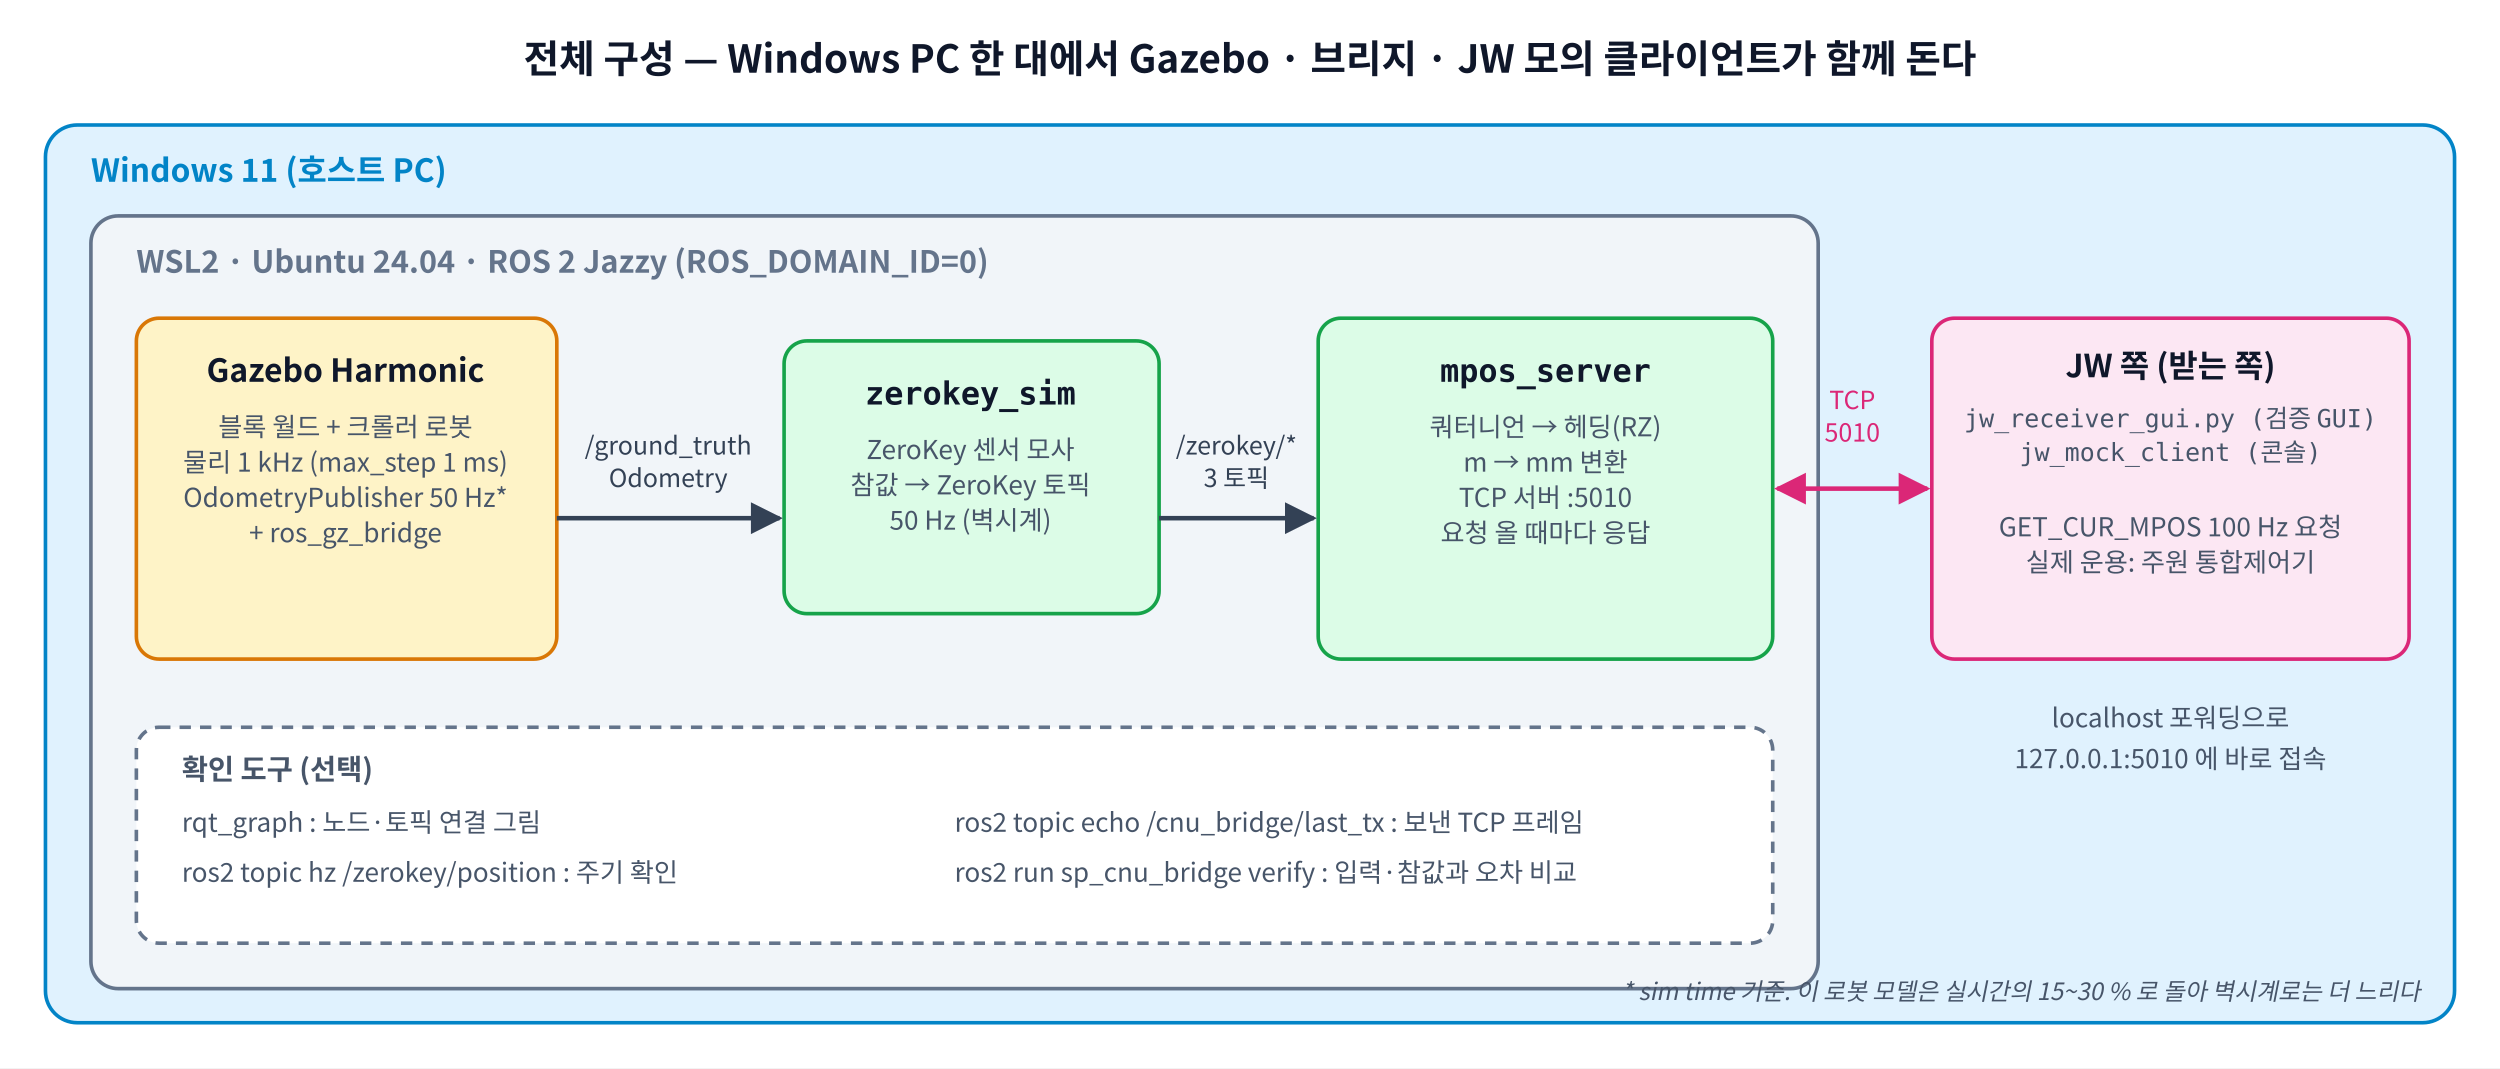
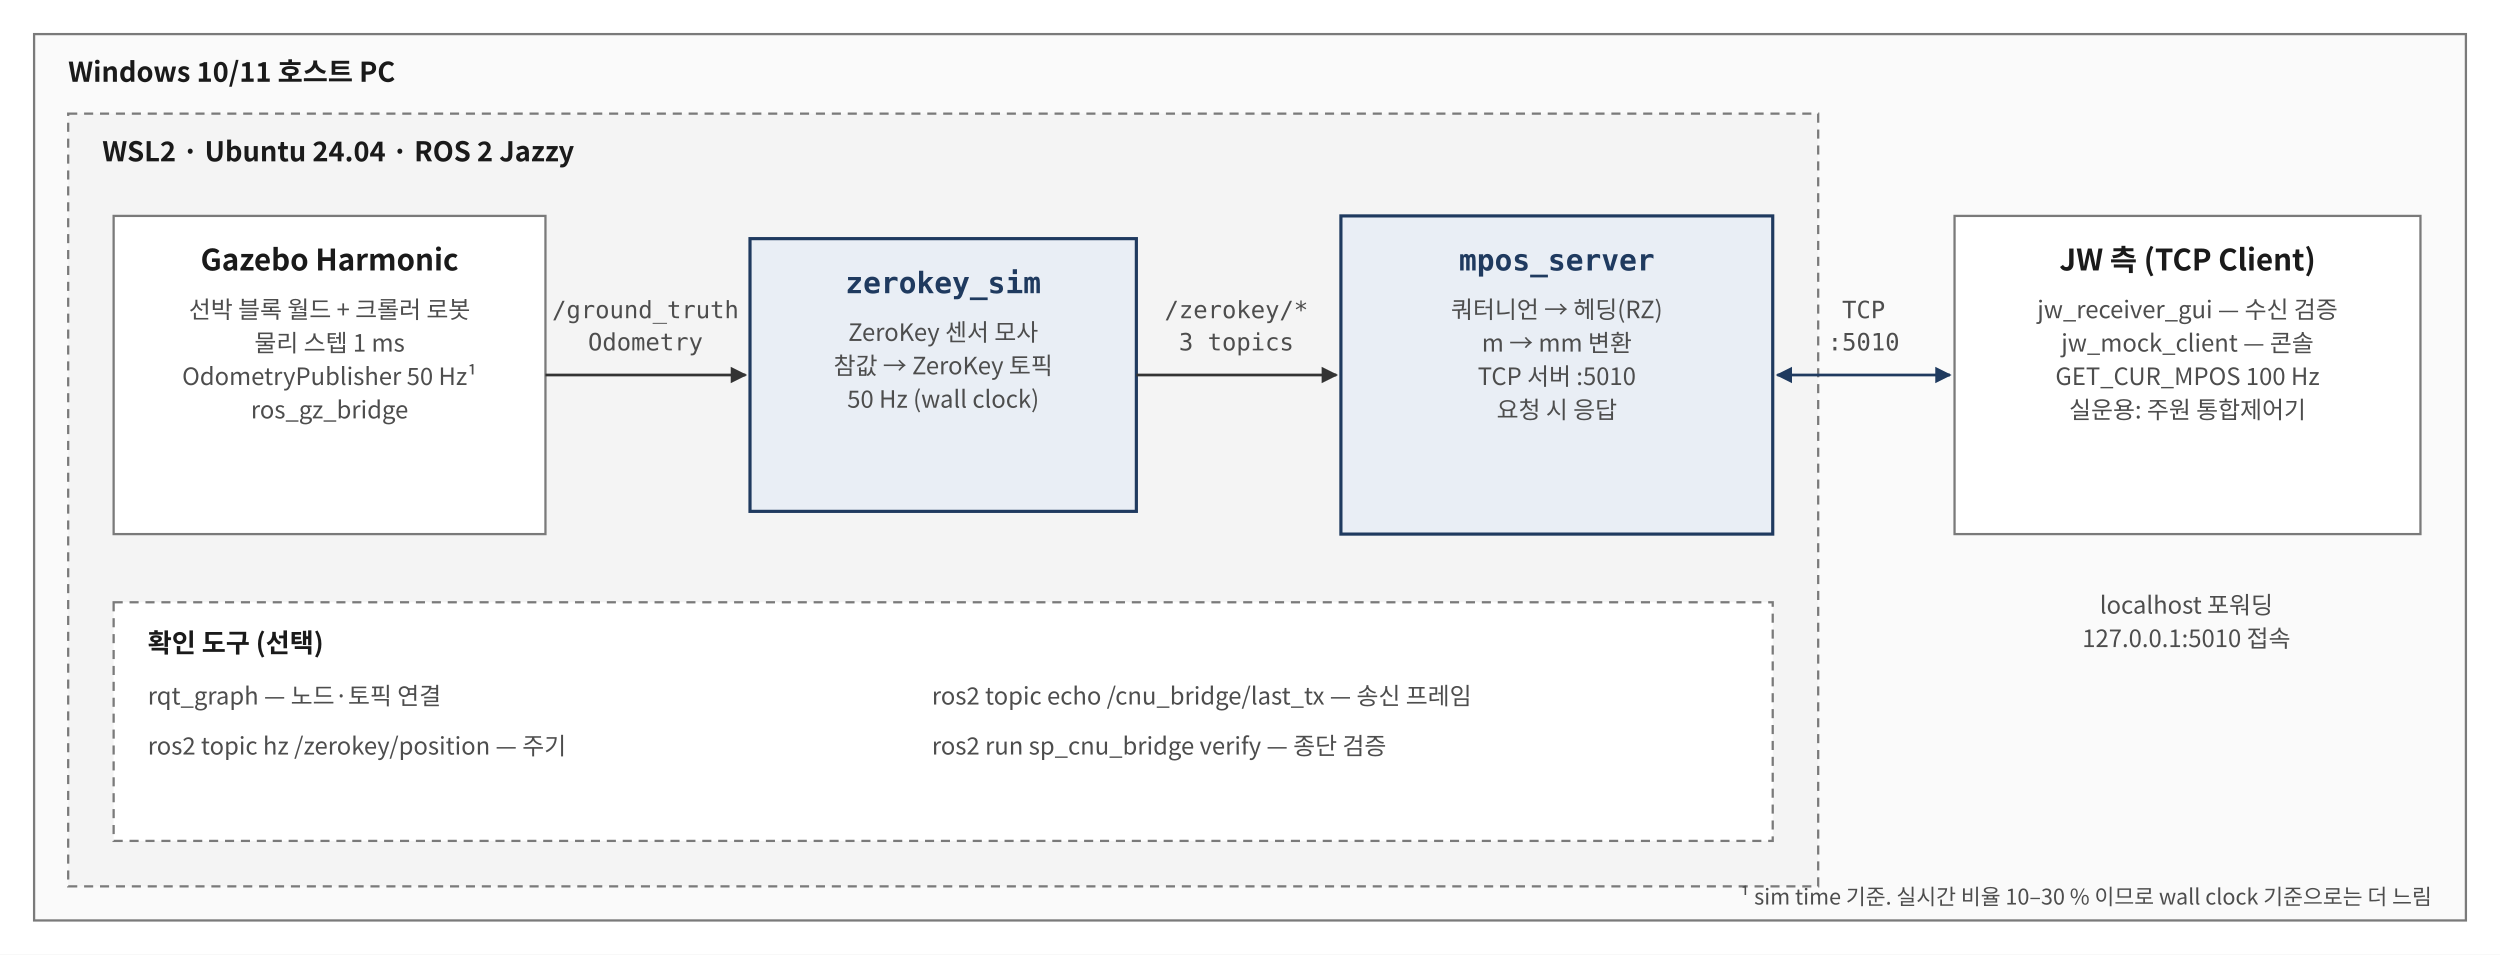
- <svg xmlns="http://www.w3.org/2000/svg" viewBox="0 0 1100 470" width="1100" height="470">
+ <svg xmlns="http://www.w3.org/2000/svg" viewBox="0 0 1100 420" width="1100" height="420">
  <defs>
-     <marker id="m334155" viewBox="0 0 10 10" refX="9" refY="5" markerWidth="7" markerHeight="7" orient="auto">
-       <path d="M0,0 L10,5 L0,10 z" fill="#334155" />
+     <marker id="m333333" viewBox="0 0 10 10" refX="9" refY="5" markerWidth="6" markerHeight="6" orient="auto">
+       <path d="M0,0 L10,5 L0,10 z" fill="#333333" />
    </marker>
-     <marker id="m334155s" viewBox="0 0 10 10" refX="1" refY="5" markerWidth="7" markerHeight="7" orient="auto">
-       <path d="M10,0 L0,5 L10,10 z" fill="#334155" />
+     <marker id="m333333s" viewBox="0 0 10 10" refX="1" refY="5" markerWidth="6" markerHeight="6" orient="auto">
+       <path d="M10,0 L0,5 L10,10 z" fill="#333333" />
    </marker>
-     <marker id="mdb2777" viewBox="0 0 10 10" refX="9" refY="5" markerWidth="7" markerHeight="7" orient="auto">
-       <path d="M0,0 L10,5 L0,10 z" fill="#db2777" />
+     <marker id="m1f3a5f" viewBox="0 0 10 10" refX="9" refY="5" markerWidth="6" markerHeight="6" orient="auto">
+       <path d="M0,0 L10,5 L0,10 z" fill="#1f3a5f" />
    </marker>
-     <marker id="mdb2777s" viewBox="0 0 10 10" refX="1" refY="5" markerWidth="7" markerHeight="7" orient="auto">
-       <path d="M10,0 L0,5 L10,10 z" fill="#db2777" />
+     <marker id="m1f3a5fs" viewBox="0 0 10 10" refX="1" refY="5" markerWidth="6" markerHeight="6" orient="auto">
+       <path d="M10,0 L0,5 L10,10 z" fill="#1f3a5f" />
    </marker>
  </defs>
  <rect width="100%" height="100%" fill="#ffffff" />
-   <text x="550" y="32" font-family="'Malgun Gothic','Noto Sans CJK KR','Noto Sans KR','Apple SD Gothic Neo',sans-serif" font-size="17" font-weight="bold" fill="#0f172a" text-anchor="middle">전체 구성 — Windows PC 한 대에서 Gazebo · 브리지 · JW 모의 클라이언트가 함께 돈다</text>
-   <rect x="20" y="55" width="1060" height="395" rx="14" fill="#e0f2fe" stroke="#0284c7" stroke-width="1.6" />
-   <text x="40" y="80" font-family="'Malgun Gothic','Noto Sans CJK KR','Noto Sans KR','Apple SD Gothic Neo',sans-serif" font-size="14" font-weight="bold" fill="#0284c7" text-anchor="start">Windows 11  (호스트 PC)</text>
-   <rect x="40" y="95" width="760" height="340" rx="12" fill="#f1f5f9" stroke="#64748b" stroke-width="1.6" />
-   <text x="60" y="120" font-family="'Malgun Gothic','Noto Sans CJK KR','Noto Sans KR','Apple SD Gothic Neo',sans-serif" font-size="13.5" font-weight="bold" fill="#64748b" text-anchor="start">WSL2 · Ubuntu 24.04 · ROS 2 Jazzy  (ROS_DOMAIN_ID=0)</text>
-   <rect x="60" y="140" width="185" height="150" rx="10" fill="#fef3c7" stroke="#d97706" stroke-width="1.6" />
-   <text x="152" y="168" font-family="'Malgun Gothic','Noto Sans CJK KR','Noto Sans KR','Apple SD Gothic Neo',sans-serif" font-size="14" font-weight="bold" fill="#0f172a" text-anchor="middle">Gazebo Harmonic</text>
-   <text x="152" y="192.0" font-family="'Malgun Gothic','Noto Sans CJK KR','Noto Sans KR','Apple SD Gothic Neo',sans-serif" font-size="11.5" font-weight="normal" fill="#475569" text-anchor="middle">블록 월드 + 크롤러 로봇</text>
-   <text x="152" y="207.525" font-family="'Malgun Gothic','Noto Sans CJK KR','Noto Sans KR','Apple SD Gothic Neo',sans-serif" font-size="11.5" font-weight="normal" fill="#475569" text-anchor="middle">물리 1 kHz (max_step 1 ms)</text>
-   <text x="152" y="223.05" font-family="'Malgun Gothic','Noto Sans CJK KR','Noto Sans KR','Apple SD Gothic Neo',sans-serif" font-size="11.5" font-weight="normal" fill="#475569" text-anchor="middle">OdometryPublisher 50 Hz*</text>
-   <text x="152" y="238.575" font-family="'Malgun Gothic','Noto Sans CJK KR','Noto Sans KR','Apple SD Gothic Neo',sans-serif" font-size="11.5" font-weight="normal" fill="#475569" text-anchor="middle">+ ros_gz_bridge</text>
-   <rect x="345" y="150" width="165" height="120" rx="10" fill="#dcfce7" stroke="#16a34a" stroke-width="1.6" />
-   <text x="427" y="178" font-family="Consolas,'DejaVu Sans Mono',monospace" font-size="14" font-weight="bold" fill="#0f172a" text-anchor="middle">zerokey_sim</text>
-   <text x="427" y="202.0" font-family="'Malgun Gothic','Noto Sans CJK KR','Noto Sans KR','Apple SD Gothic Neo',sans-serif" font-size="11.5" font-weight="normal" fill="#475569" text-anchor="middle">ZeroKey 센서 모사</text>
-   <text x="427" y="217.525" font-family="'Malgun Gothic','Noto Sans CJK KR','Noto Sans KR','Apple SD Gothic Neo',sans-serif" font-size="11.5" font-weight="normal" fill="#475569" text-anchor="middle">참값 → ZeroKey 토픽</text>
-   <text x="427" y="233.05" font-family="'Malgun Gothic','Noto Sans CJK KR','Noto Sans KR','Apple SD Gothic Neo',sans-serif" font-size="11.5" font-weight="normal" fill="#475569" text-anchor="middle">50 Hz (벽시계)</text>
-   <rect x="580" y="140" width="200" height="150" rx="10" fill="#dcfce7" stroke="#16a34a" stroke-width="1.6" />
-   <text x="680" y="168" font-family="Consolas,'DejaVu Sans Mono',monospace" font-size="14" font-weight="bold" fill="#0f172a" text-anchor="middle">mpos_server</text>
-   <text x="680" y="192.0" font-family="'Malgun Gothic','Noto Sans CJK KR','Noto Sans KR','Apple SD Gothic Neo',sans-serif" font-size="11.5" font-weight="normal" fill="#475569" text-anchor="middle">쿼터니언 → 헤딩(RZ)</text>
-   <text x="680" y="207.525" font-family="'Malgun Gothic','Noto Sans CJK KR','Noto Sans KR','Apple SD Gothic Neo',sans-serif" font-size="11.5" font-weight="normal" fill="#475569" text-anchor="middle">m → mm 변환</text>
-   <text x="680" y="223.05" font-family="'Malgun Gothic','Noto Sans CJK KR','Noto Sans KR','Apple SD Gothic Neo',sans-serif" font-size="11.5" font-weight="normal" fill="#475569" text-anchor="middle">TCP 서버 :5010</text>
-   <text x="680" y="238.575" font-family="'Malgun Gothic','Noto Sans CJK KR','Noto Sans KR','Apple SD Gothic Neo',sans-serif" font-size="11.5" font-weight="normal" fill="#475569" text-anchor="middle">요청 올 때마다 응답</text>
-   <line x1="245" y1="228" x2="343" y2="228" stroke="#334155" stroke-width="2" marker-end="url(#m334155)" />
-   <text x="294.0" y="200.0" font-family="'Malgun Gothic','Noto Sans CJK KR','Noto Sans KR','Apple SD Gothic Neo',sans-serif" font-size="11" font-weight="normal" fill="#334155" text-anchor="middle">/ground_truth</text>
-   <text x="294.0" y="214.3" font-family="'Malgun Gothic','Noto Sans CJK KR','Noto Sans KR','Apple SD Gothic Neo',sans-serif" font-size="11" font-weight="normal" fill="#334155" text-anchor="middle">Odometry</text>
-   <line x1="510" y1="228" x2="578" y2="228" stroke="#334155" stroke-width="2" marker-end="url(#m334155)" />
-   <text x="544.0" y="200.0" font-family="'Malgun Gothic','Noto Sans CJK KR','Noto Sans KR','Apple SD Gothic Neo',sans-serif" font-size="11" font-weight="normal" fill="#334155" text-anchor="middle">/zerokey/*</text>
-   <text x="544.0" y="214.3" font-family="'Malgun Gothic','Noto Sans CJK KR','Noto Sans KR','Apple SD Gothic Neo',sans-serif" font-size="11" font-weight="normal" fill="#334155" text-anchor="middle">3 토픽</text>
-   <rect x="60" y="320" width="720" height="95" rx="10" fill="#ffffff" stroke="#64748b" stroke-width="1.6" stroke-dasharray="5 4" />
-   <text x="80" y="343" font-family="'Malgun Gothic','Noto Sans CJK KR','Noto Sans KR','Apple SD Gothic Neo',sans-serif" font-size="12.5" font-weight="bold" fill="#475569" text-anchor="start">확인 도구 (선택)</text>
-   <text x="80" y="366" font-family="'Malgun Gothic','Noto Sans CJK KR','Noto Sans KR','Apple SD Gothic Neo',sans-serif" font-size="11.5" font-weight="normal" fill="#475569" text-anchor="start">rqt_graph : 노드·토픽 연결 그림</text>
-   <text x="80" y="388" font-family="'Malgun Gothic','Noto Sans CJK KR','Noto Sans KR','Apple SD Gothic Neo',sans-serif" font-size="11.5" font-weight="normal" fill="#475569" text-anchor="start">ros2 topic hz /zerokey/position : 주기 확인</text>
-   <text x="420" y="366" font-family="'Malgun Gothic','Noto Sans CJK KR','Noto Sans KR','Apple SD Gothic Neo',sans-serif" font-size="11.5" font-weight="normal" fill="#475569" text-anchor="start">ros2 topic echo /cnu_bridge/last_tx : 보낸 TCP 프레임</text>
-   <text x="420" y="388" font-family="'Malgun Gothic','Noto Sans CJK KR','Noto Sans KR','Apple SD Gothic Neo',sans-serif" font-size="11.5" font-weight="normal" fill="#475569" text-anchor="start">ros2 run sp_cnu_bridge verify : 입력·참값과 오차 비교</text>
-   <rect x="850" y="140" width="210" height="150" rx="10" fill="#fce7f3" stroke="#db2777" stroke-width="1.6" />
-   <text x="955" y="166" font-family="'Malgun Gothic','Noto Sans CJK KR','Noto Sans KR','Apple SD Gothic Neo',sans-serif" font-size="14" font-weight="bold" fill="#0f172a" text-anchor="middle">JW 쪽 (받는 쪽)</text>
-   <text x="955" y="188.0" font-family="Consolas,'DejaVu Sans Mono',monospace" font-size="11" font-weight="normal" fill="#475569" text-anchor="middle">jw_receiver_gui.py  (검증 GUI)</text>
-   <text x="955" y="202.85" font-family="Consolas,'DejaVu Sans Mono',monospace" font-size="11" font-weight="normal" fill="#475569" text-anchor="middle">jw_mock_client  (콘솔)</text>
-   <text x="955" y="236.0" font-family="'Malgun Gothic','Noto Sans CJK KR','Noto Sans KR','Apple SD Gothic Neo',sans-serif" font-size="11.5" font-weight="normal" fill="#475569" text-anchor="middle">GET_CUR_MPOS 100 Hz 요청</text>
-   <text x="955" y="251.525" font-family="'Malgun Gothic','Noto Sans CJK KR','Noto Sans KR','Apple SD Gothic Neo',sans-serif" font-size="11.5" font-weight="normal" fill="#475569" text-anchor="middle">실제 운용: 주원 통합제어기</text>
-   <line x1="782" y1="215" x2="848" y2="215" stroke="#db2777" stroke-width="2" marker-end="url(#mdb2777)" marker-start="url(#mdb2777s)" />
-   <text x="815.0" y="180.0" font-family="'Malgun Gothic','Noto Sans CJK KR','Noto Sans KR','Apple SD Gothic Neo',sans-serif" font-size="11" font-weight="normal" fill="#db2777" text-anchor="middle">TCP</text>
-   <text x="815.0" y="194.3" font-family="'Malgun Gothic','Noto Sans CJK KR','Noto Sans KR','Apple SD Gothic Neo',sans-serif" font-size="11" font-weight="normal" fill="#db2777" text-anchor="middle">5010</text>
-   <text x="955" y="320" font-family="'Malgun Gothic','Noto Sans CJK KR','Noto Sans KR','Apple SD Gothic Neo',sans-serif" font-size="11.5" font-weight="normal" fill="#475569" text-anchor="middle">localhost 포워딩으로</text>
-   <text x="955" y="338" font-family="'Malgun Gothic','Noto Sans CJK KR','Noto Sans KR','Apple SD Gothic Neo',sans-serif" font-size="11.5" font-weight="normal" fill="#475569" text-anchor="middle">127.0.0.1:5010 에 바로 접속</text>
-   <text x="1065" y="440" font-family="'Malgun Gothic','Noto Sans CJK KR','Noto Sans KR','Apple SD Gothic Neo',sans-serif" font-size="10.5" font-weight="normal" fill="#475569" text-anchor="end" font-style="italic">* sim time 기준. 이 로봇 모델은 실시간의 15~30 % 로 돌아 벽시계로는 더 느리다</text>
+   <rect x="15" y="15" width="1070" height="390" rx="0" fill="#fafafa" stroke="#7a7a7a" stroke-width="1.0" />
+   <text x="30" y="36" font-family="'Malgun Gothic','Noto Sans CJK KR','Noto Sans KR','Apple SD Gothic Neo',sans-serif" font-size="12" font-weight="bold" fill="#1a1a1a" text-anchor="start">Windows 10/11 호스트 PC</text>
+   <rect x="30" y="50" width="770" height="340" rx="0" fill="#f4f4f4" stroke="#7a7a7a" stroke-width="1.0" stroke-dasharray="4 3" />
+   <text x="45" y="71" font-family="'Malgun Gothic','Noto Sans CJK KR','Noto Sans KR','Apple SD Gothic Neo',sans-serif" font-size="12" font-weight="bold" fill="#1a1a1a" text-anchor="start">WSL2 · Ubuntu 24.04 · ROS 2 Jazzy</text>
+   <rect x="50" y="95" width="190" height="140" rx="0" fill="#ffffff" stroke="#7a7a7a" stroke-width="1.0" />
+   <text x="145.0" y="119" font-family="'Malgun Gothic','Noto Sans CJK KR','Noto Sans KR','Apple SD Gothic Neo',sans-serif" font-size="13" font-weight="bold" fill="#1a1a1a" text-anchor="middle">Gazebo Harmonic</text>
+   <text x="145.0" y="140.0" font-family="'Malgun Gothic','Noto Sans CJK KR','Noto Sans KR','Apple SD Gothic Neo',sans-serif" font-size="10.5" font-weight="normal" fill="#4d4d4d" text-anchor="middle">선박 블록 월드 + 크롤러 로봇</text>
+   <text x="145.0" y="154.7" font-family="'Malgun Gothic','Noto Sans CJK KR','Noto Sans KR','Apple SD Gothic Neo',sans-serif" font-size="10.5" font-weight="normal" fill="#4d4d4d" text-anchor="middle">물리 스텝 1 ms</text>
+   <text x="145.0" y="169.4" font-family="'Malgun Gothic','Noto Sans CJK KR','Noto Sans KR','Apple SD Gothic Neo',sans-serif" font-size="10.5" font-weight="normal" fill="#4d4d4d" text-anchor="middle">OdometryPublisher 50 Hz¹</text>
+   <text x="145.0" y="184.1" font-family="'Malgun Gothic','Noto Sans CJK KR','Noto Sans KR','Apple SD Gothic Neo',sans-serif" font-size="10.5" font-weight="normal" fill="#4d4d4d" text-anchor="middle">ros_gz_bridge</text>
+   <rect x="330" y="105" width="170" height="120" rx="0" fill="#e9eef5" stroke="#1f3a5f" stroke-width="1.4" />
+   <text x="415.0" y="129" font-family="Consolas,'DejaVu Sans Mono',monospace" font-size="13" font-weight="bold" fill="#1f3a5f" text-anchor="middle">zerokey_sim</text>
+   <text x="415.0" y="150.0" font-family="'Malgun Gothic','Noto Sans CJK KR','Noto Sans KR','Apple SD Gothic Neo',sans-serif" font-size="10.5" font-weight="normal" fill="#4d4d4d" text-anchor="middle">ZeroKey 센서 모사</text>
+   <text x="415.0" y="164.7" font-family="'Malgun Gothic','Noto Sans CJK KR','Noto Sans KR','Apple SD Gothic Neo',sans-serif" font-size="10.5" font-weight="normal" fill="#4d4d4d" text-anchor="middle">참값 → ZeroKey 토픽</text>
+   <text x="415.0" y="179.4" font-family="'Malgun Gothic','Noto Sans CJK KR','Noto Sans KR','Apple SD Gothic Neo',sans-serif" font-size="10.5" font-weight="normal" fill="#4d4d4d" text-anchor="middle">50 Hz (wall clock)</text>
+   <rect x="590" y="95" width="190" height="140" rx="0" fill="#e9eef5" stroke="#1f3a5f" stroke-width="1.4" />
+   <text x="685.0" y="119" font-family="Consolas,'DejaVu Sans Mono',monospace" font-size="13" font-weight="bold" fill="#1f3a5f" text-anchor="middle">mpos_server</text>
+   <text x="685.0" y="140.0" font-family="'Malgun Gothic','Noto Sans CJK KR','Noto Sans KR','Apple SD Gothic Neo',sans-serif" font-size="10.5" font-weight="normal" fill="#4d4d4d" text-anchor="middle">쿼터니언 → 헤딩(RZ)</text>
+   <text x="685.0" y="154.7" font-family="'Malgun Gothic','Noto Sans CJK KR','Noto Sans KR','Apple SD Gothic Neo',sans-serif" font-size="10.5" font-weight="normal" fill="#4d4d4d" text-anchor="middle">m → mm 변환</text>
+   <text x="685.0" y="169.4" font-family="'Malgun Gothic','Noto Sans CJK KR','Noto Sans KR','Apple SD Gothic Neo',sans-serif" font-size="10.5" font-weight="normal" fill="#4d4d4d" text-anchor="middle">TCP 서버 :5010</text>
+   <text x="685.0" y="184.1" font-family="'Malgun Gothic','Noto Sans CJK KR','Noto Sans KR','Apple SD Gothic Neo',sans-serif" font-size="10.5" font-weight="normal" fill="#4d4d4d" text-anchor="middle">요청 시 응답</text>
+   <line x1="240" y1="165" x2="328" y2="165" stroke="#333333" stroke-width="1.2" marker-end="url(#m333333)" />
+   <text x="284.0" y="140.0" font-family="Consolas,'DejaVu Sans Mono',monospace" font-size="10.5" font-weight="normal" fill="#4d4d4d" text-anchor="middle">/ground_truth</text>
+   <text x="284.0" y="154.175" font-family="Consolas,'DejaVu Sans Mono',monospace" font-size="10.5" font-weight="normal" fill="#4d4d4d" text-anchor="middle">Odometry</text>
+   <line x1="500" y1="165" x2="588" y2="165" stroke="#333333" stroke-width="1.2" marker-end="url(#m333333)" />
+   <text x="544.0" y="140.0" font-family="Consolas,'DejaVu Sans Mono',monospace" font-size="10.5" font-weight="normal" fill="#4d4d4d" text-anchor="middle">/zerokey/*</text>
+   <text x="544.0" y="154.175" font-family="Consolas,'DejaVu Sans Mono',monospace" font-size="10.5" font-weight="normal" fill="#4d4d4d" text-anchor="middle">3 topics</text>
+   <rect x="50" y="265" width="730" height="105" rx="0" fill="#ffffff" stroke="#7a7a7a" stroke-width="1.0" stroke-dasharray="4 3" />
+   <text x="65" y="287" font-family="'Malgun Gothic','Noto Sans CJK KR','Noto Sans KR','Apple SD Gothic Neo',sans-serif" font-size="11.5" font-weight="bold" fill="#1a1a1a" text-anchor="start">확인 도구 (선택)</text>
+   <text x="65" y="310" font-family="'Malgun Gothic','Noto Sans CJK KR','Noto Sans KR','Apple SD Gothic Neo',sans-serif" font-size="10.5" font-weight="normal" fill="#4d4d4d" text-anchor="start">rqt_graph — 노드·토픽 연결</text>
+   <text x="65" y="332" font-family="'Malgun Gothic','Noto Sans CJK KR','Noto Sans KR','Apple SD Gothic Neo',sans-serif" font-size="10.5" font-weight="normal" fill="#4d4d4d" text-anchor="start">ros2 topic hz /zerokey/position — 주기</text>
+   <text x="410" y="310" font-family="'Malgun Gothic','Noto Sans CJK KR','Noto Sans KR','Apple SD Gothic Neo',sans-serif" font-size="10.5" font-weight="normal" fill="#4d4d4d" text-anchor="start">ros2 topic echo /cnu_bridge/last_tx — 송신 프레임</text>
+   <text x="410" y="332" font-family="'Malgun Gothic','Noto Sans CJK KR','Noto Sans KR','Apple SD Gothic Neo',sans-serif" font-size="10.5" font-weight="normal" fill="#4d4d4d" text-anchor="start">ros2 run sp_cnu_bridge verify — 종단 검증</text>
+   <rect x="860" y="95" width="205" height="140" rx="0" fill="#ffffff" stroke="#7a7a7a" stroke-width="1.0" />
+   <text x="962.5" y="119" font-family="'Malgun Gothic','Noto Sans CJK KR','Noto Sans KR','Apple SD Gothic Neo',sans-serif" font-size="13" font-weight="bold" fill="#1a1a1a" text-anchor="middle">JW 측 (TCP Client)</text>
+   <text x="962.5" y="140.0" font-family="'Malgun Gothic','Noto Sans CJK KR','Noto Sans KR','Apple SD Gothic Neo',sans-serif" font-size="10.5" font-weight="normal" fill="#4d4d4d" text-anchor="middle">jw_receiver_gui — 수신 검증</text>
+   <text x="962.5" y="154.7" font-family="'Malgun Gothic','Noto Sans CJK KR','Noto Sans KR','Apple SD Gothic Neo',sans-serif" font-size="10.5" font-weight="normal" fill="#4d4d4d" text-anchor="middle">jw_mock_client — 콘솔</text>
+   <text x="962.5" y="169.4" font-family="'Malgun Gothic','Noto Sans CJK KR','Noto Sans KR','Apple SD Gothic Neo',sans-serif" font-size="10.5" font-weight="normal" fill="#4d4d4d" text-anchor="middle">GET_CUR_MPOS 100 Hz</text>
+   <text x="962.5" y="184.1" font-family="'Malgun Gothic','Noto Sans CJK KR','Noto Sans KR','Apple SD Gothic Neo',sans-serif" font-size="10.5" font-weight="normal" fill="#4d4d4d" text-anchor="middle">실운용: 주원 통합제어기</text>
+   <line x1="782" y1="165" x2="858" y2="165" stroke="#1f3a5f" stroke-width="1.2" marker-end="url(#m1f3a5f)" marker-start="url(#m1f3a5fs)" />
+   <text x="820.0" y="140.0" font-family="Consolas,'DejaVu Sans Mono',monospace" font-size="10.5" font-weight="normal" fill="#4d4d4d" text-anchor="middle">TCP</text>
+   <text x="820.0" y="154.175" font-family="Consolas,'DejaVu Sans Mono',monospace" font-size="10.5" font-weight="normal" fill="#4d4d4d" text-anchor="middle">:5010</text>
+   <text x="962" y="270.0" font-family="'Malgun Gothic','Noto Sans CJK KR','Noto Sans KR','Apple SD Gothic Neo',sans-serif" font-size="10.5" font-weight="normal" fill="#4d4d4d" text-anchor="middle">localhost 포워딩</text>
+   <text x="962" y="284.7" font-family="'Malgun Gothic','Noto Sans CJK KR','Noto Sans KR','Apple SD Gothic Neo',sans-serif" font-size="10.5" font-weight="normal" fill="#4d4d4d" text-anchor="middle">127.0.0.1:5010 접속</text>
+   <text x="1070" y="398" font-family="'Malgun Gothic','Noto Sans CJK KR','Noto Sans KR','Apple SD Gothic Neo',sans-serif" font-size="9.5" font-weight="normal" fill="#4d4d4d" text-anchor="end">¹ sim time 기준. 실시간 비율 10–30 % 이므로 wall clock 기준으로는 더 느림</text>
</svg>
